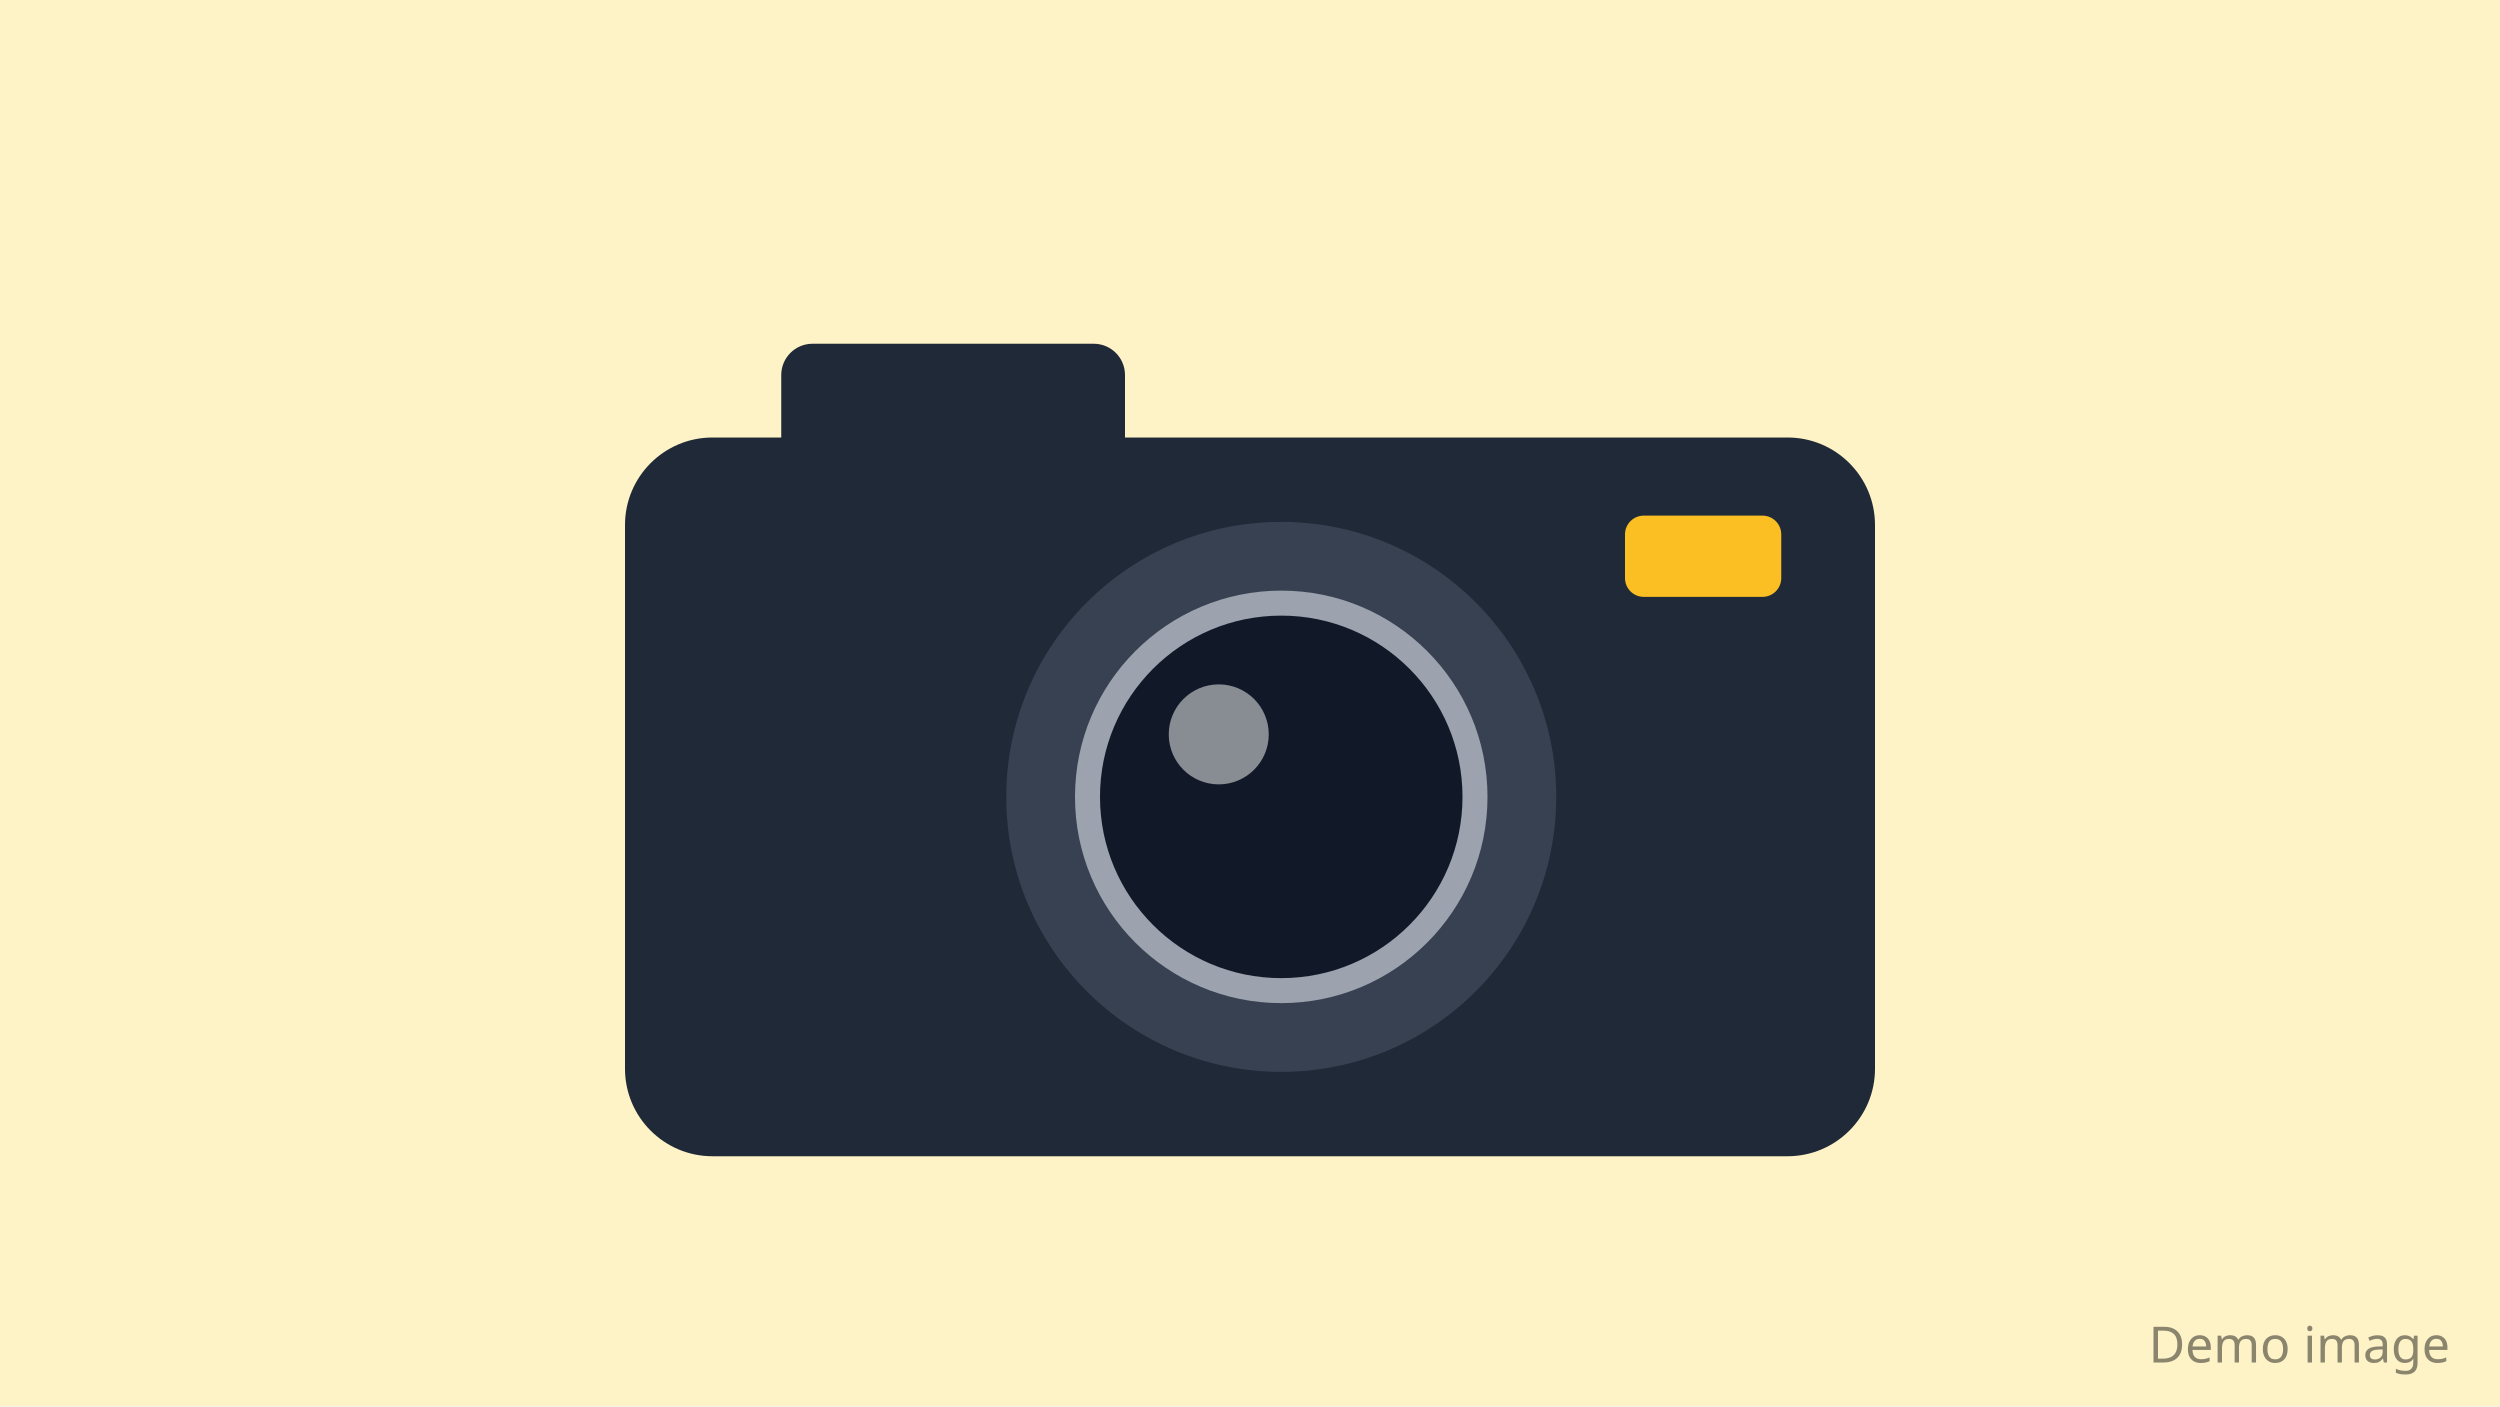
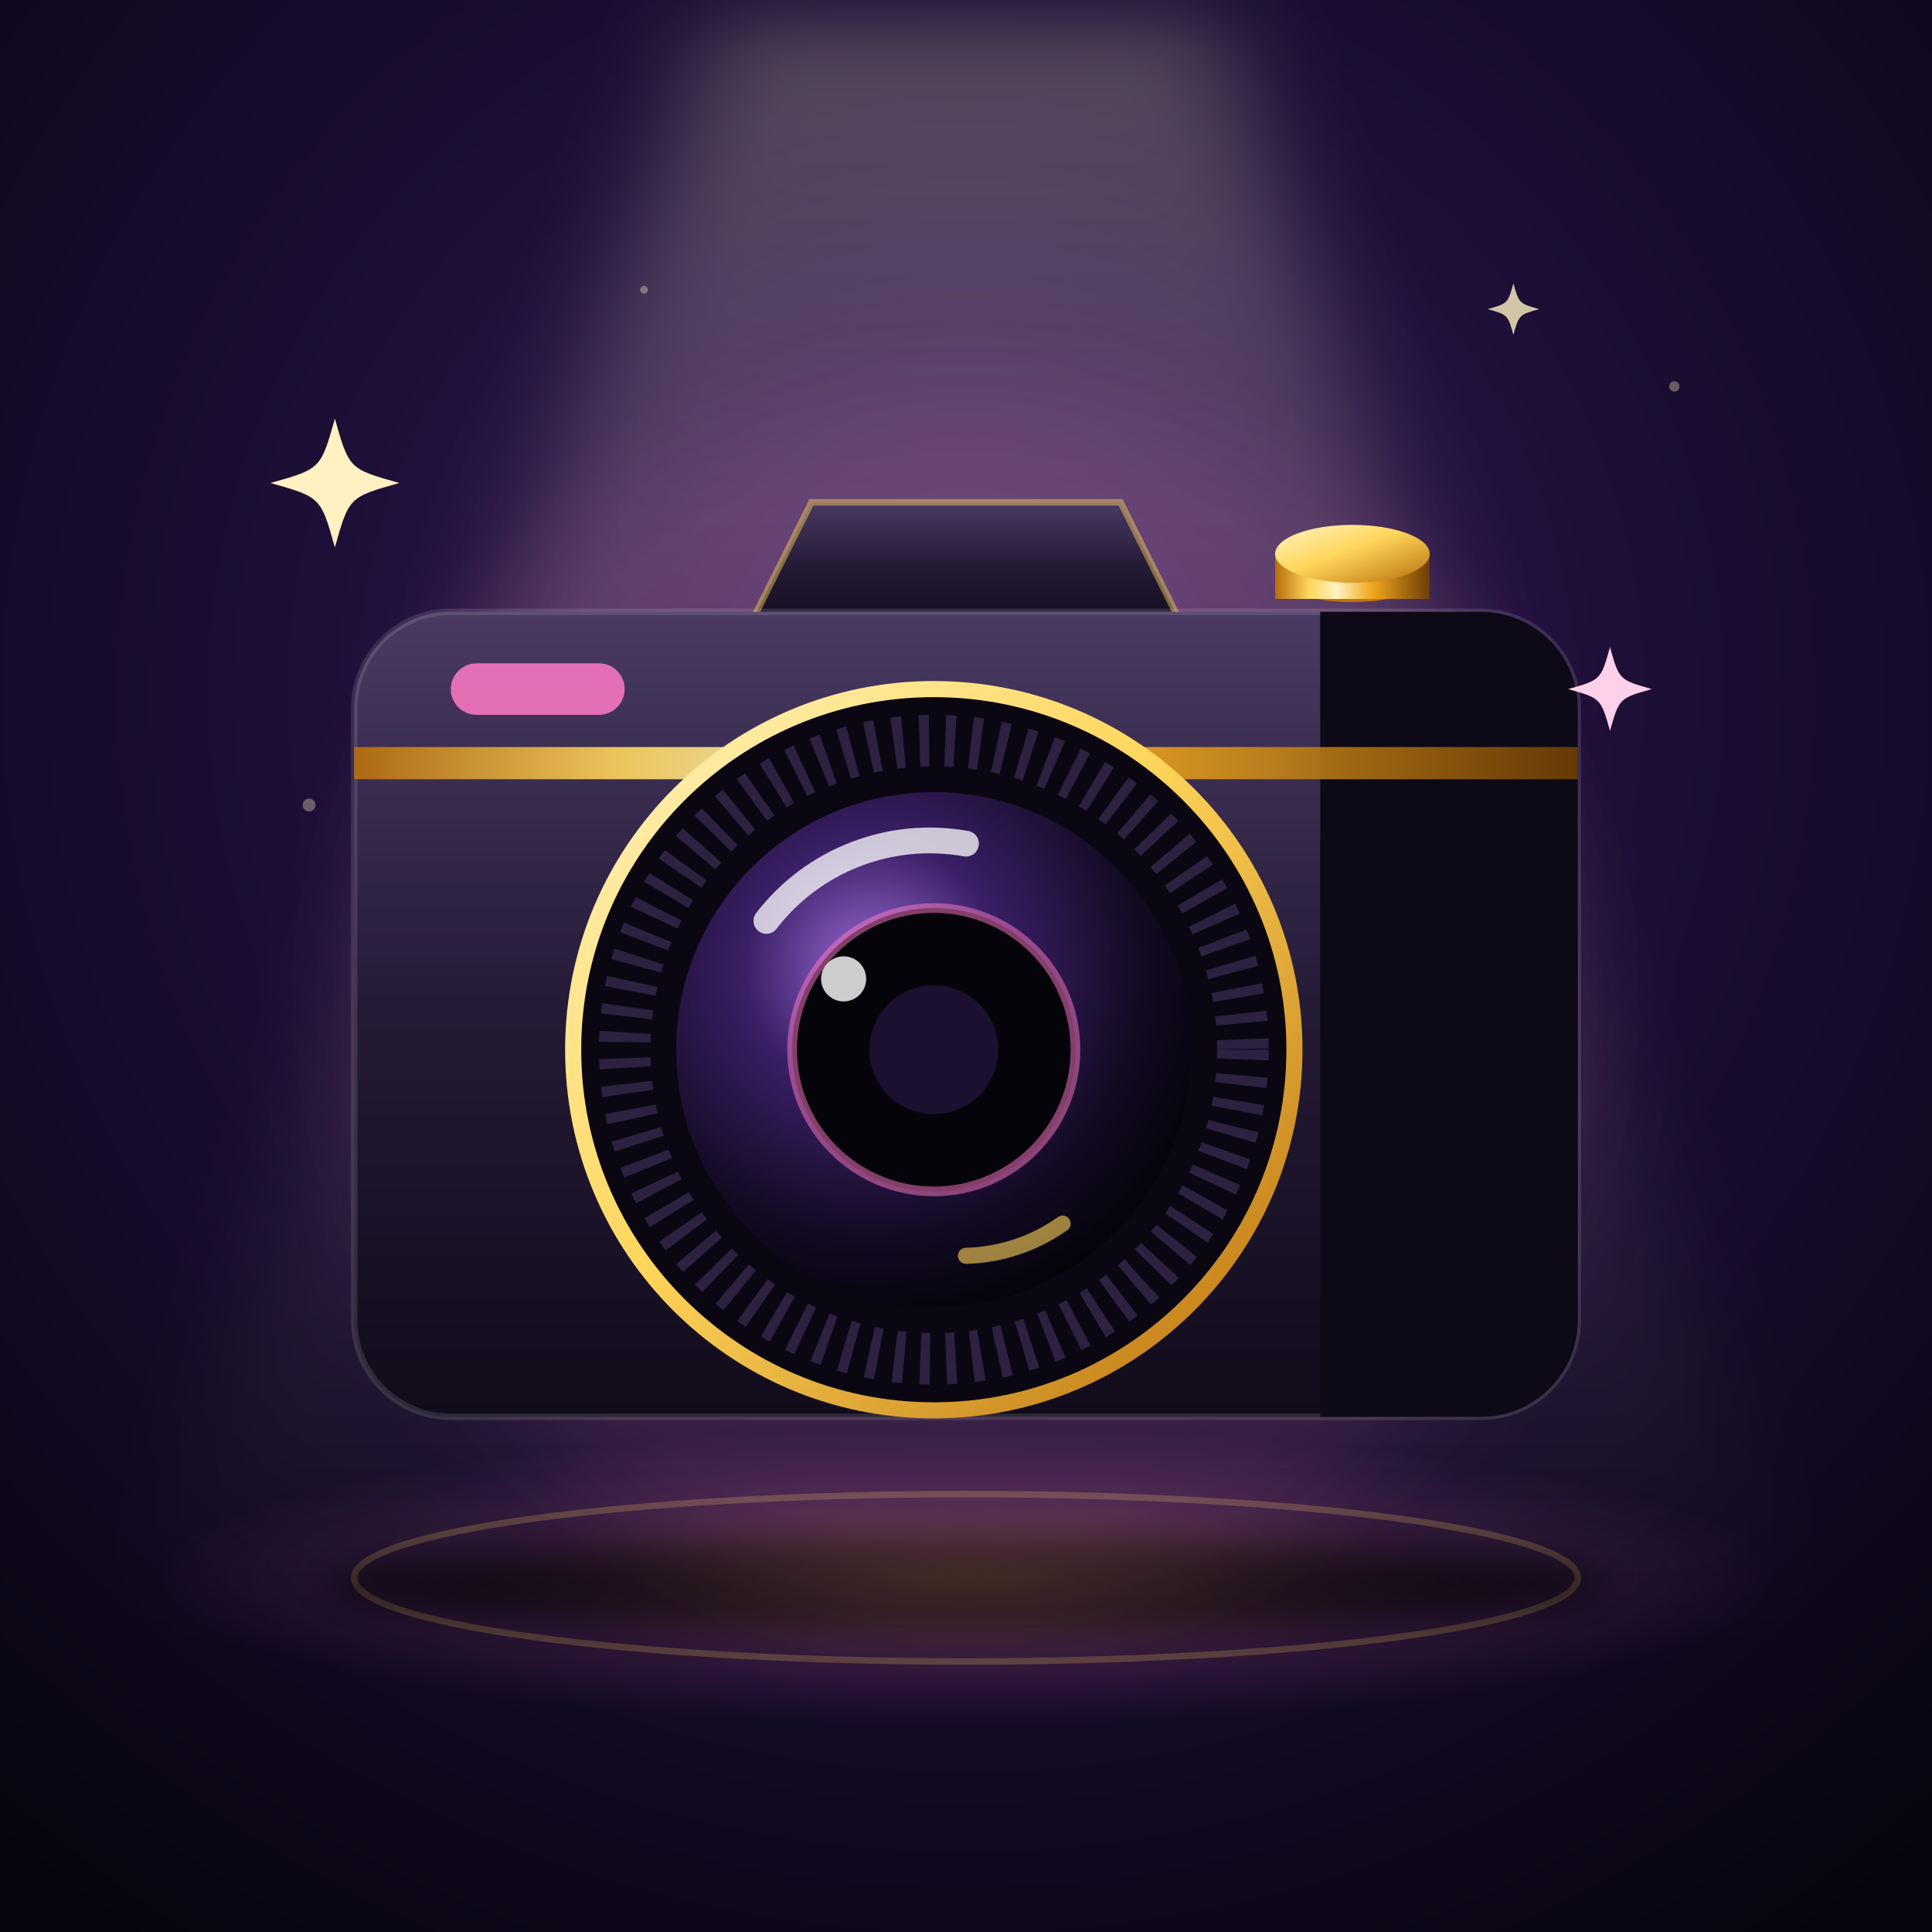
- <svg xmlns="http://www.w3.org/2000/svg" viewBox="0 0 800 450" role="img" aria-label="A camera (demo image)">
-   <rect width="800" height="450" fill="#fef3c7" />
-   <rect x="200" y="140" width="400" height="230" rx="28" fill="#1f2937" />
-   <rect x="250" y="110" width="110" height="40" rx="10" fill="#1f2937" />
-   <circle cx="410" cy="255" r="88" fill="#374151" />
-   <circle cx="410" cy="255" r="62" fill="#111827" stroke="#9ca3af" stroke-width="8" />
-   <circle cx="390" cy="235" r="16" fill="#ffffff" opacity="0.5" />
-   <rect x="520" y="165" width="50" height="26" rx="6" fill="#fbbf24" />
-   <text x="784" y="436" fill="#000" fill-opacity="0.45" font-family="system-ui, sans-serif" font-size="16" text-anchor="end">Demo image</text>
+ <svg xmlns="http://www.w3.org/2000/svg" viewBox="0 0 600 600" width="600" height="600">
+   <defs>
+     <radialGradient id="bg" cx="50%" cy="36%" r="78%">
+       <stop offset="0" stop-color="#3f1d6b" />
+       <stop offset="0.42" stop-color="#1e0f38" />
+       <stop offset="1" stop-color="#07040e" />
+     </radialGradient>
+     <linearGradient id="beam" x1="0" y1="0" x2="0" y2="1">
+       <stop offset="0" stop-color="#fff1c8" stop-opacity="0.26" />
+       <stop offset="1" stop-color="#fff1c8" stop-opacity="0" />
+     </linearGradient>
+     <radialGradient id="floor" cx="50%" cy="50%" r="50%">
+       <stop offset="0" stop-color="#ffc94a" stop-opacity="0.42" />
+       <stop offset="0.6" stop-color="#ff7ac6" stop-opacity="0.12" />
+       <stop offset="1" stop-color="#ff7ac6" stop-opacity="0" />
+     </radialGradient>
+     <linearGradient id="gV" x1="0" y1="0" x2="0" y2="1">
+       <stop offset="0" stop-color="#fff4c2" />
+       <stop offset="0.35" stop-color="#ffd65c" />
+       <stop offset="0.72" stop-color="#f2a91f" />
+       <stop offset="1" stop-color="#b86d0a" />
+     </linearGradient>
+     <linearGradient id="gH" x1="0" y1="0" x2="1" y2="0">
+       <stop offset="0" stop-color="#b86d0a" />
+       <stop offset="0.22" stop-color="#ffd65c" />
+       <stop offset="0.4" stop-color="#fff4c2" />
+       <stop offset="0.62" stop-color="#f2a91f" />
+       <stop offset="1" stop-color="#6e3d05" />
+     </linearGradient>
+     <linearGradient id="gD" x1="0" y1="0" x2="1" y2="1">
+       <stop offset="0" stop-color="#fff4c2" />
+       <stop offset="0.45" stop-color="#ffd65c" />
+       <stop offset="1" stop-color="#b86d0a" />
+     </linearGradient>
+     <linearGradient id="pV" x1="0" y1="0" x2="0" y2="1">
+       <stop offset="0" stop-color="#ffd0ea" />
+       <stop offset="0.4" stop-color="#ff7ac6" />
+       <stop offset="1" stop-color="#9c1460" />
+     </linearGradient>
+     <linearGradient id="pD" x1="0" y1="0" x2="1" y2="1">
+       <stop offset="0" stop-color="#ff7ac6" />
+       <stop offset="0.55" stop-color="#e0368f" />
+       <stop offset="1" stop-color="#5a0b37" />
+     </linearGradient>
+     <linearGradient id="dark" x1="0" y1="0" x2="0" y2="1">
+       <stop offset="0" stop-color="#4a3a63" />
+       <stop offset="0.5" stop-color="#241a35" />
+       <stop offset="1" stop-color="#110b1b" />
+     </linearGradient>
+     <linearGradient id="shine" x1="0" y1="0" x2="0" y2="1">
+       <stop offset="0" stop-color="#ffffff" stop-opacity="0.6" />
+       <stop offset="1" stop-color="#ffffff" stop-opacity="0" />
+     </linearGradient>
+     <filter id="blur" x="-30%" y="-30%" width="160%" height="160%">
+       <feGaussianBlur stdDeviation="16" />
+     </filter>
+     <filter id="blur6" x="-30%" y="-30%" width="160%" height="160%">
+       <feGaussianBlur stdDeviation="6" />
+     </filter>
+   </defs>
+   <rect width="600" height="600" fill="url(#bg)" />
+   <path d="M232 -20H368L560 510H40Z" fill="url(#beam)" filter="url(#blur)" />
+   <ellipse cx="300" cy="490" rx="250" ry="46" fill="url(#floor)" />
+   <ellipse cx="300" cy="490" rx="190" ry="26" fill="none" stroke="#ffd65c" stroke-opacity="0.22" stroke-width="2" />
+   <ellipse cx="300" cy="492" rx="200" ry="16" fill="#000" fill-opacity="0.6" filter="url(#blur6)" />
+   <g fill="#fff1c1" fill-opacity="0.35">
+     <circle cx="96" cy="250" r="2" />
+     <circle cx="520" cy="120" r="1.6" />
+     <circle cx="470" cy="330" r="1.4" />
+     <circle cx="140" cy="420" r="1.4" />
+     <circle cx="200" cy="90" r="1.2" />
+   </g>
+   <circle cx="300" cy="310" r="190" fill="#ff7ac6" fill-opacity="0.1" filter="url(#blur)" />
+   <path d="M232 196L252 156H348L368 196Z" fill="url(#dark)" stroke="#ffd65c" stroke-opacity="0.45" stroke-width="2" />
+   <rect x="110" y="190" width="380" height="250" rx="30" fill="url(#dark)" />
+   <rect x="110" y="190" width="380" height="250" rx="30" fill="none" stroke="#ffffff" stroke-opacity="0.12" stroke-width="2" />
+   <path d="M410 190H460A30 30 0 0 1 490 220V410A30 30 0 0 1 460 440H410Z" fill="#0e0916" />
+   <rect x="110" y="232" width="380" height="10" fill="url(#gH)" fill-opacity="0.9" />
+   <ellipse cx="420" cy="178" rx="24" ry="9" fill="url(#gV)" />
+   <rect x="396" y="172" width="48" height="14" fill="url(#gH)" />
+   <ellipse cx="420" cy="172" rx="24" ry="9" fill="url(#gD)" />
+   <rect x="140" y="206" width="54" height="16" rx="8" fill="#ff7ac6" fill-opacity="0.85" />
+   <circle cx="290" cy="326" r="112" fill="#0b0712" />
+   <circle cx="290" cy="326" r="112" fill="none" stroke="url(#gD)" stroke-width="5" />
+   <circle cx="290" cy="326" r="96" fill="none" stroke="#2c2140" stroke-width="16" stroke-dasharray="3 5" />
+   <radialGradient id="glass" cx="38%" cy="34%" r="70%">
+     <stop offset="0" stop-color="#9b6bd6" />
+     <stop offset="0.35" stop-color="#3a1f66" />
+     <stop offset="0.75" stop-color="#120a22" />
+     <stop offset="1" stop-color="#05030a" />
+   </radialGradient>
+   <circle cx="290" cy="326" r="80" fill="url(#glass)" />
+   <circle cx="290" cy="326" r="44" fill="#06040b" stroke="#ff7ac6" stroke-opacity="0.5" stroke-width="3" />
+   <circle cx="290" cy="326" r="20" fill="#1c1030" />
+   <path d="M238 286A64 64 0 0 1 300 262" fill="none" stroke="#ffffff" stroke-opacity="0.75" stroke-width="8" stroke-linecap="round" />
+   <circle cx="262" cy="304" r="7" fill="#ffffff" fill-opacity="0.8" />
+   <path d="M330 380A54 54 0 0 1 300 390" fill="none" stroke="#ffd65c" stroke-opacity="0.6" stroke-width="5" stroke-linecap="round" />
+   <path d="M104 130C108.4 145.6 108.4 145.6 124 150C108.4 154.4 108.4 154.4 104 170C99.6 154.4 99.6 154.4 84 150C99.6 145.6 99.6 145.6 104 130Z" fill="#fff1c1" fill-opacity="1" />
+   <path d="M500 201C502.86 211.14 502.86 211.14 513 214C502.86 216.86 502.86 216.86 500 227C497.14 216.86 497.14 216.86 487 214C497.14 211.14 497.14 211.14 500 201Z" fill="#ffd0ea" fill-opacity="1" />
+   <path d="M470 88C471.76 94.24 471.76 94.24 478 96C471.76 97.76 471.76 97.76 470 104C468.24 97.76 468.24 97.76 462 96C468.24 94.24 468.24 94.24 470 88Z" fill="#fff1c1" fill-opacity="0.8" />
</svg>
